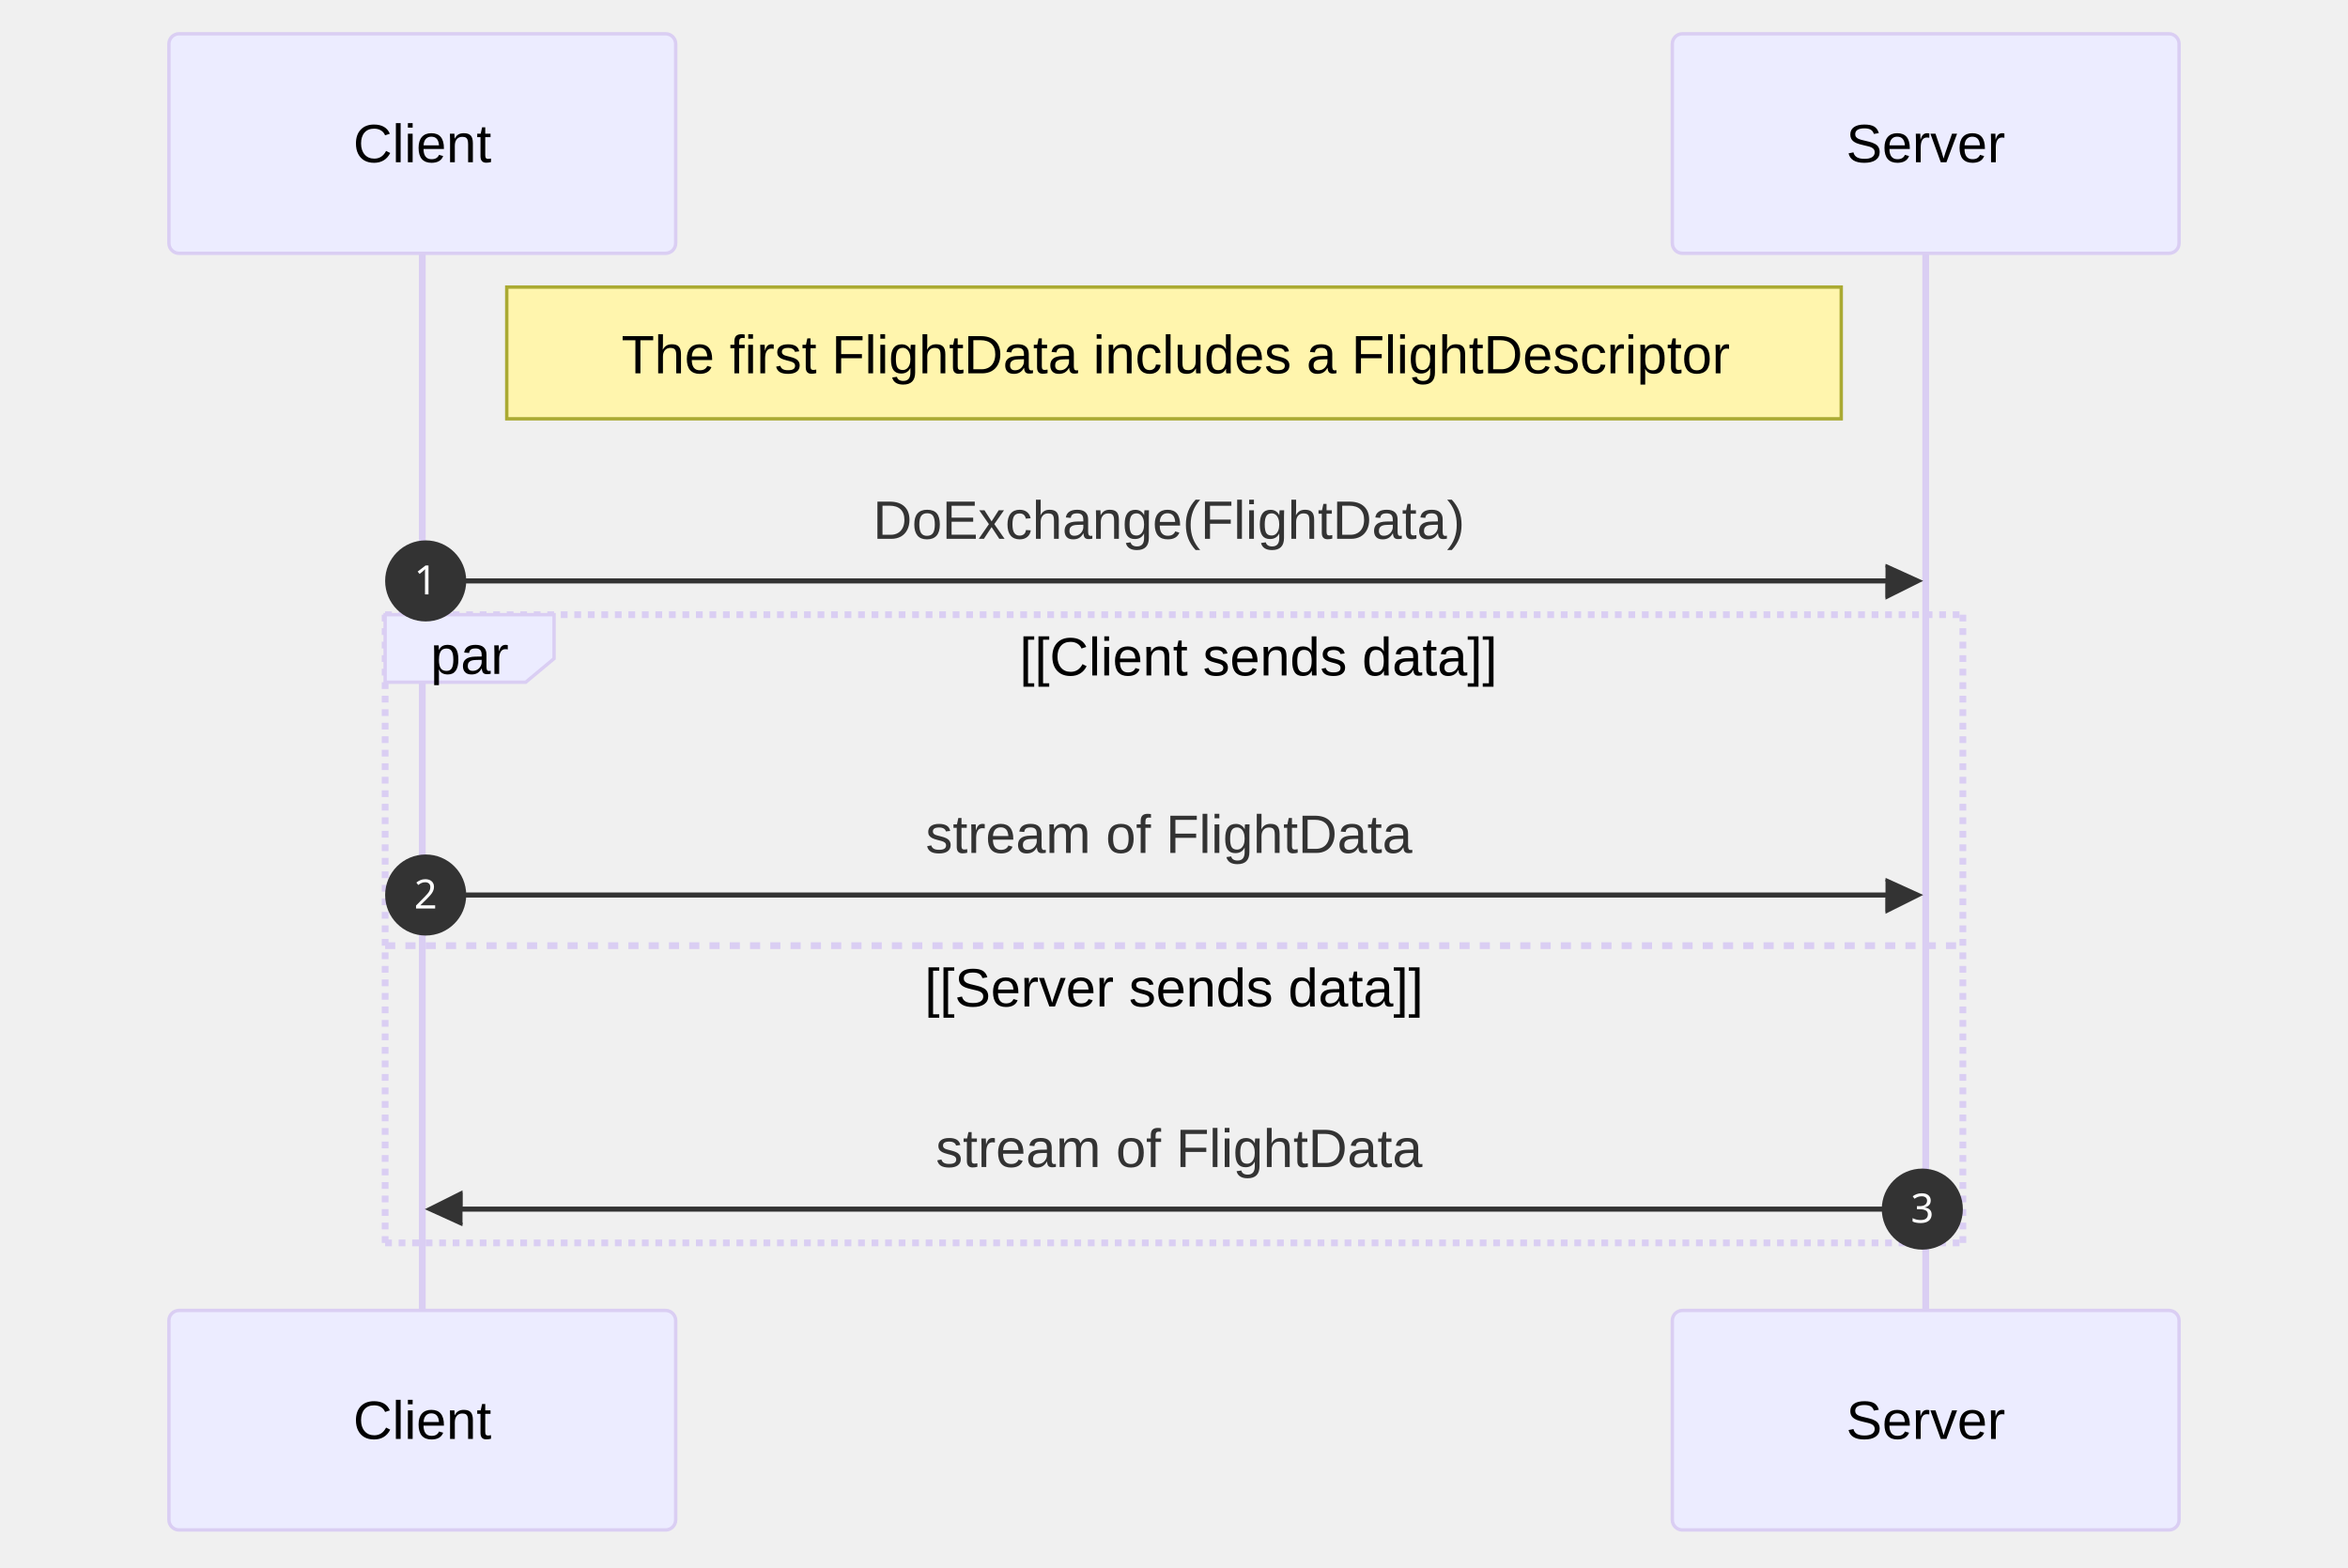
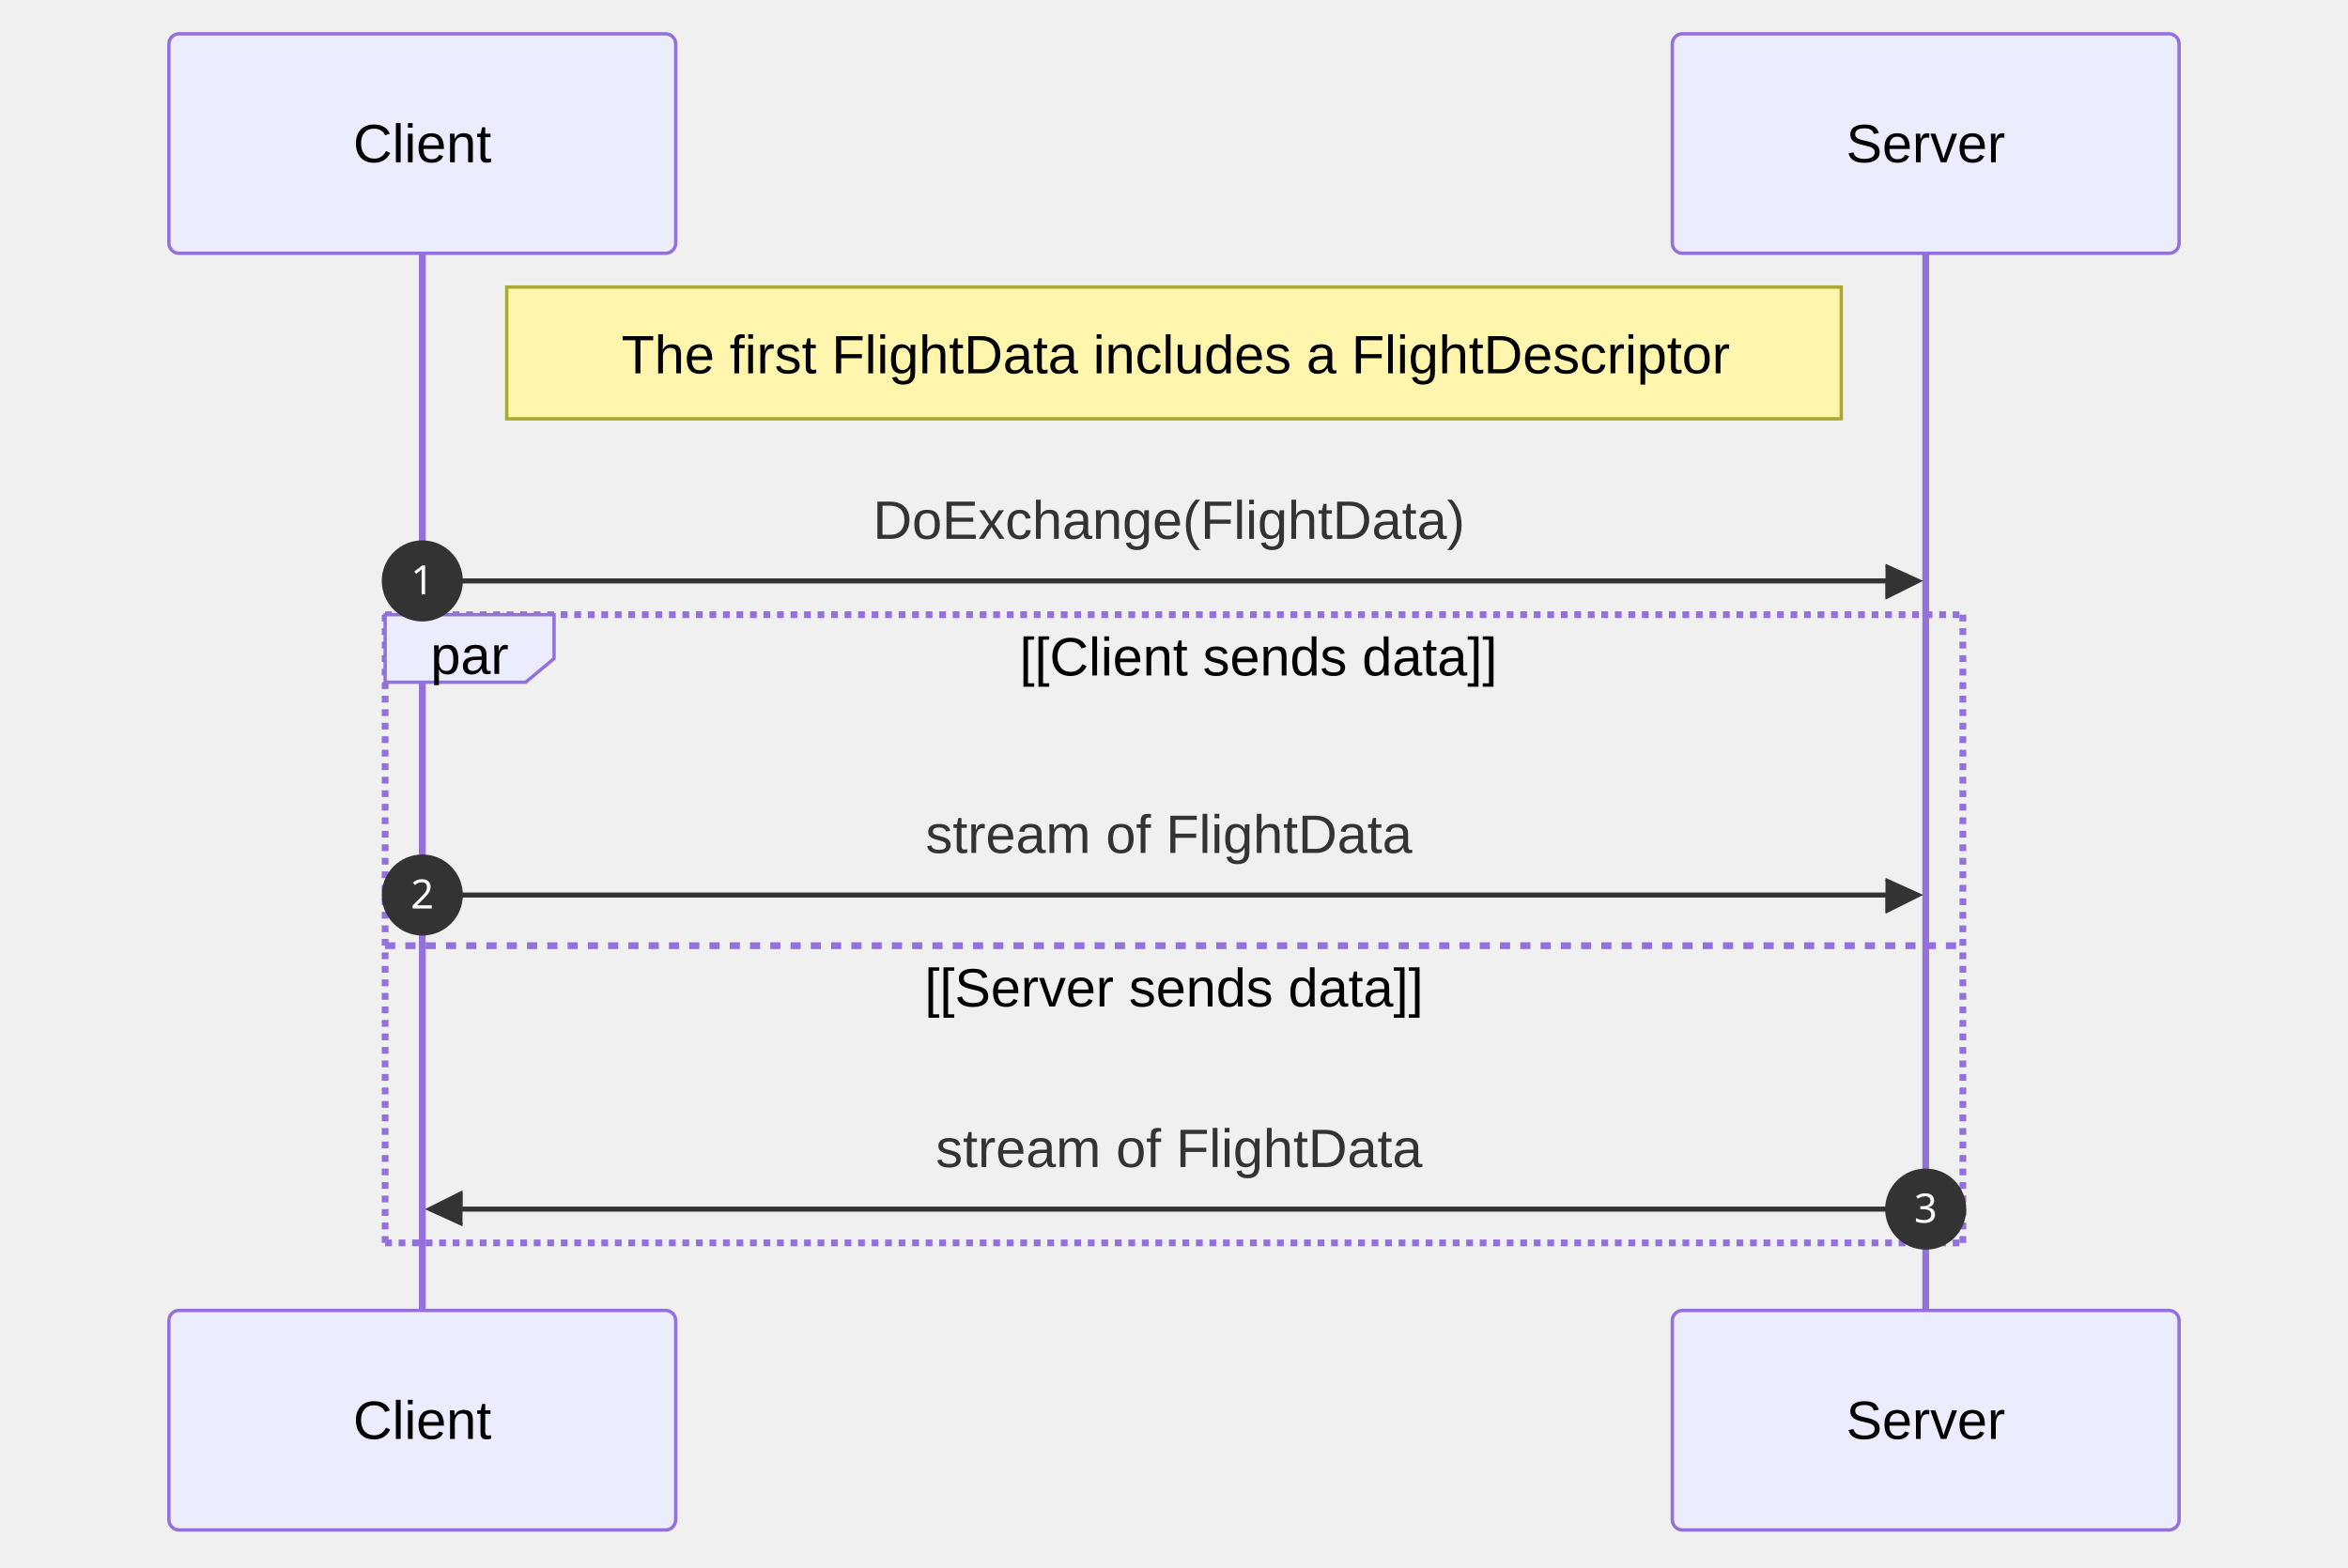
<svg xmlns="http://www.w3.org/2000/svg" id="my-svg" width="100%" style="max-width: 695px; background-color: white;" viewBox="-50 -10 695 464" role="graphics-document document" aria-roledescription="sequence">
  <g>
    <rect x="445" y="378" fill="#eaeaea" stroke="#666" width="150" height="65" name="Server" rx="3" ry="3" class="actor actor-bottom" />
    <text x="520" y="410.5" dominant-baseline="central" alignment-baseline="central" class="actor actor-box" style="text-anchor: middle; font-size: 16px; font-weight: 400;">
      <tspan x="520" dy="0">Server</tspan>
    </text>
  </g>
  <g>
    <rect x="0" y="378" fill="#eaeaea" stroke="#666" width="150" height="65" name="Client" rx="3" ry="3" class="actor actor-bottom" />
    <text x="75" y="410.5" dominant-baseline="central" alignment-baseline="central" class="actor actor-box" style="text-anchor: middle; font-size: 16px; font-weight: 400;">
      <tspan x="75" dy="0">Client</tspan>
    </text>
  </g>
  <g>
-     <line id="actor1" x1="520" y1="65" x2="520" y2="378" class="actor-line 200" stroke-width="0.5px" stroke="#999" name="Server" />
-     <g id="root-1">
+     <line id="actor1" x1="520" y1="65" x2="520" y2="378" class="actor-line 200" stroke-width="0.5px" stroke="#999" name="Server" data-et="life-line" data-id="Server" />
+     <g id="root-1" data-et="participant" data-type="participant" data-id="Server">
      <rect x="445" y="0" fill="#eaeaea" stroke="#666" width="150" height="65" name="Server" rx="3" ry="3" class="actor actor-top" />
      <text x="520" y="32.5" dominant-baseline="central" alignment-baseline="central" class="actor actor-box" style="text-anchor: middle; font-size: 16px; font-weight: 400;">
        <tspan x="520" dy="0">Server</tspan>
      </text>
    </g>
  </g>
  <g>
-     <line id="actor0" x1="75" y1="65" x2="75" y2="378" class="actor-line 200" stroke-width="0.5px" stroke="#999" name="Client" />
-     <g id="root-0">
+     <line id="actor0" x1="75" y1="65" x2="75" y2="378" class="actor-line 200" stroke-width="0.5px" stroke="#999" name="Client" data-et="life-line" data-id="Client" />
+     <g id="root-0" data-et="participant" data-type="participant" data-id="Client">
      <rect x="0" y="0" fill="#eaeaea" stroke="#666" width="150" height="65" name="Client" rx="3" ry="3" class="actor actor-top" />
      <text x="75" y="32.5" dominant-baseline="central" alignment-baseline="central" class="actor actor-box" style="text-anchor: middle; font-size: 16px; font-weight: 400;">
        <tspan x="75" dy="0">Client</tspan>
      </text>
    </g>
  </g>
-   <style>#my-svg{font-family:"trebuchet ms",verdana,arial,sans-serif;font-size:16px;fill:#333;}@keyframes edge-animation-frame{from{stroke-dashoffset:0;}}@keyframes dash{to{stroke-dashoffset:0;}}#my-svg .edge-animation-slow{stroke-dasharray:9,5!important;stroke-dashoffset:900;animation:dash 50s linear infinite;stroke-linecap:round;}#my-svg .edge-animation-fast{stroke-dasharray:9,5!important;stroke-dashoffset:900;animation:dash 20s linear infinite;stroke-linecap:round;}#my-svg .error-icon{fill:#552222;}#my-svg .error-text{fill:#552222;stroke:#552222;}#my-svg .edge-thickness-normal{stroke-width:1px;}#my-svg .edge-thickness-thick{stroke-width:3.5px;}#my-svg .edge-pattern-solid{stroke-dasharray:0;}#my-svg .edge-thickness-invisible{stroke-width:0;fill:none;}#my-svg .edge-pattern-dashed{stroke-dasharray:3;}#my-svg .edge-pattern-dotted{stroke-dasharray:2;}#my-svg .marker{fill:#333333;stroke:#333333;}#my-svg .marker.cross{stroke:#333333;}#my-svg svg{font-family:"trebuchet ms",verdana,arial,sans-serif;font-size:16px;}#my-svg p{margin:0;}#my-svg .actor{stroke:hsl(259.626, 59.777%, 87.902%);fill:#ECECFF;}#my-svg text.actor&gt;tspan{fill:black;stroke:none;}#my-svg .actor-line{stroke:hsl(259.626, 59.777%, 87.902%);}#my-svg .innerArc{stroke-width:1.5;stroke-dasharray:none;}#my-svg .messageLine0{stroke-width:1.5;stroke-dasharray:none;stroke:#333;}#my-svg .messageLine1{stroke-width:1.5;stroke-dasharray:2,2;stroke:#333;}#my-svg #arrowhead path{fill:#333;stroke:#333;}#my-svg .sequenceNumber{fill:white;}#my-svg #sequencenumber{fill:#333;}#my-svg #crosshead path{fill:#333;stroke:#333;}#my-svg .messageText{fill:#333;stroke:none;}#my-svg .labelBox{stroke:hsl(259.626, 59.777%, 87.902%);fill:#ECECFF;}#my-svg .labelText,#my-svg .labelText&gt;tspan{fill:black;stroke:none;}#my-svg .loopText,#my-svg .loopText&gt;tspan{fill:black;stroke:none;}#my-svg .loopLine{stroke-width:2px;stroke-dasharray:2,2;stroke:hsl(259.626, 59.777%, 87.902%);fill:hsl(259.626, 59.777%, 87.902%);}#my-svg .note{stroke:#aaaa33;fill:#fff5ad;}#my-svg .noteText,#my-svg .noteText&gt;tspan{fill:black;stroke:none;}#my-svg .activation0{fill:#f4f4f4;stroke:#666;}#my-svg .activation1{fill:#f4f4f4;stroke:#666;}#my-svg .activation2{fill:#f4f4f4;stroke:#666;}#my-svg .actorPopupMenu{position:absolute;}#my-svg .actorPopupMenuPanel{position:absolute;fill:#ECECFF;box-shadow:0px 8px 16px 0px rgba(0,0,0,0.2);filter:drop-shadow(3px 5px 2px rgb(0 0 0 / 0.4));}#my-svg .actor-man line{stroke:hsl(259.626, 59.777%, 87.902%);fill:#ECECFF;}#my-svg .actor-man circle,#my-svg line{stroke:hsl(259.626, 59.777%, 87.902%);fill:#ECECFF;stroke-width:2px;}#my-svg :root{--mermaid-font-family:"trebuchet ms",verdana,arial,sans-serif;}</style>
+   <style>#my-svg{font-family:"trebuchet ms",verdana,arial,sans-serif;font-size:16px;fill:#333;}@keyframes edge-animation-frame{from{stroke-dashoffset:0;}}@keyframes dash{to{stroke-dashoffset:0;}}#my-svg .edge-animation-slow{stroke-dasharray:9,5!important;stroke-dashoffset:900;animation:dash 50s linear infinite;stroke-linecap:round;}#my-svg .edge-animation-fast{stroke-dasharray:9,5!important;stroke-dashoffset:900;animation:dash 20s linear infinite;stroke-linecap:round;}#my-svg .error-icon{fill:#552222;}#my-svg .error-text{fill:#552222;stroke:#552222;}#my-svg .edge-thickness-normal{stroke-width:1px;}#my-svg .edge-thickness-thick{stroke-width:3.5px;}#my-svg .edge-pattern-solid{stroke-dasharray:0;}#my-svg .edge-thickness-invisible{stroke-width:0;fill:none;}#my-svg .edge-pattern-dashed{stroke-dasharray:3;}#my-svg .edge-pattern-dotted{stroke-dasharray:2;}#my-svg .marker{fill:#333333;stroke:#333333;}#my-svg .marker.cross{stroke:#333333;}#my-svg svg{font-family:"trebuchet ms",verdana,arial,sans-serif;font-size:16px;}#my-svg p{margin:0;}#my-svg .actor{stroke:#9370DB;fill:#ECECFF;stroke-width:1;}#my-svg rect.actor.outer-path[data-look="neo"]{filter:drop-shadow(1px 2px 2px rgba(185, 185, 185, 1));}#my-svg rect.note[data-look="neo"]{stroke:#aaaa33;fill:#fff5ad;filter:drop-shadow(1px 2px 2px rgba(185, 185, 185, 1));}#my-svg text.actor&gt;tspan{fill:black;stroke:none;}#my-svg .actor-line{stroke:#9370DB;}#my-svg .innerArc{stroke-width:1.5;stroke-dasharray:none;}#my-svg .messageLine0{stroke-width:1.5;stroke-dasharray:none;stroke:#333;}#my-svg .messageLine1{stroke-width:1.5;stroke-dasharray:2,2;stroke:#333;}#my-svg [id$="-arrowhead"] path{fill:#333;stroke:#333;}#my-svg .sequenceNumber{fill:white;}#my-svg [id$="-sequencenumber"]{fill:#333;}#my-svg [id$="-crosshead"] path{fill:#333;stroke:#333;}#my-svg .messageText{fill:#333;stroke:none;}#my-svg .labelBox{stroke:#9370DB;fill:#ECECFF;filter:none;}#my-svg .labelText,#my-svg .labelText&gt;tspan{fill:black;stroke:none;}#my-svg .loopText,#my-svg .loopText&gt;tspan{fill:black;stroke:none;}#my-svg .loopLine{stroke-width:2px;stroke-dasharray:2,2;stroke:#9370DB;fill:#9370DB;}#my-svg .note{stroke:#aaaa33;fill:#fff5ad;}#my-svg .noteText,#my-svg .noteText&gt;tspan{fill:black;stroke:none;font-weight:normal;}#my-svg .activation0{fill:#f4f4f4;stroke:#666;}#my-svg .activation1{fill:#f4f4f4;stroke:#666;}#my-svg .activation2{fill:#f4f4f4;stroke:#666;}#my-svg .actorPopupMenu{position:absolute;}#my-svg .actorPopupMenuPanel{position:absolute;fill:#ECECFF;box-shadow:0px 8px 16px 0px rgba(0,0,0,0.2);filter:drop-shadow(3px 5px 2px rgb(0 0 0 / 0.4));}#my-svg .actor-man circle,#my-svg line{fill:#ECECFF;stroke-width:2px;}#my-svg g rect.rect{filter:drop-shadow(1px 2px 2px rgba(185, 185, 185, 1));stroke:#9370DB;}#my-svg .node .neo-node{stroke:#9370DB;}#my-svg [data-look="neo"].node rect,#my-svg [data-look="neo"].cluster rect,#my-svg [data-look="neo"].node polygon{stroke:#9370DB;filter:drop-shadow(1px 2px 2px rgba(185, 185, 185, 1));}#my-svg [data-look="neo"].node path{stroke:#9370DB;stroke-width:1px;}#my-svg [data-look="neo"].node .outer-path{filter:drop-shadow(1px 2px 2px rgba(185, 185, 185, 1));}#my-svg [data-look="neo"].node .neo-line path{stroke:#9370DB;filter:none;}#my-svg [data-look="neo"].node circle{stroke:#9370DB;filter:drop-shadow(1px 2px 2px rgba(185, 185, 185, 1));}#my-svg [data-look="neo"].node circle .state-start{fill:#000000;}#my-svg [data-look="neo"].icon-shape .icon{fill:#9370DB;filter:drop-shadow(1px 2px 2px rgba(185, 185, 185, 1));}#my-svg [data-look="neo"].icon-shape .icon-neo path{stroke:#9370DB;filter:drop-shadow(1px 2px 2px rgba(185, 185, 185, 1));}#my-svg :root{--mermaid-font-family:"trebuchet ms",verdana,arial,sans-serif;}</style>
  <g />
  <defs>
-     <symbol id="computer" width="24" height="24">
+     <symbol id="my-svg-computer" width="24" height="24">
      <path transform="scale(.5)" d="M2 2v13h20v-13h-20zm18 11h-16v-9h16v9zm-10.228 6l.466-1h3.524l.467 1h-4.457zm14.228 3h-24l2-6h2.104l-1.33 4h18.45l-1.297-4h2.073l2 6zm-5-10h-14v-7h14v7z" />
    </symbol>
  </defs>
  <defs>
-     <symbol id="database" fill-rule="evenodd" clip-rule="evenodd">
+     <symbol id="my-svg-database" fill-rule="evenodd" clip-rule="evenodd">
      <path transform="scale(.5)" d="M12.258.001l.256.004.255.005.253.008.251.01.249.012.247.015.246.016.242.019.241.02.239.023.236.024.233.027.231.028.229.031.225.032.223.034.22.036.217.038.214.04.211.041.208.043.205.045.201.046.198.048.194.05.191.051.187.053.183.054.18.056.175.057.172.059.168.06.163.061.16.063.155.064.15.066.074.033.073.033.071.034.07.034.069.035.068.035.067.035.066.035.064.036.064.036.062.036.06.036.06.037.058.037.058.037.055.038.055.038.053.038.052.038.051.039.05.039.048.039.047.039.045.04.044.04.043.04.041.04.04.041.039.041.037.041.036.041.034.041.033.042.032.042.03.042.029.042.027.042.026.043.024.043.023.043.021.043.02.043.018.044.017.043.015.044.013.044.012.044.011.045.009.044.007.045.006.045.004.045.002.045.001.045v17l-.001.045-.002.045-.004.045-.006.045-.007.045-.009.044-.011.045-.012.044-.013.044-.015.044-.017.043-.018.044-.02.043-.021.043-.023.043-.024.043-.026.043-.027.042-.029.042-.03.042-.032.042-.033.042-.034.041-.036.041-.037.041-.039.041-.04.041-.041.04-.043.04-.044.04-.045.04-.047.039-.048.039-.05.039-.051.039-.052.038-.053.038-.055.038-.055.038-.058.037-.058.037-.06.037-.06.036-.062.036-.064.036-.064.036-.066.035-.067.035-.068.035-.069.035-.07.034-.071.034-.073.033-.074.033-.15.066-.155.064-.16.063-.163.061-.168.06-.172.059-.175.057-.18.056-.183.054-.187.053-.191.051-.194.05-.198.048-.201.046-.205.045-.208.043-.211.041-.214.04-.217.038-.22.036-.223.034-.225.032-.229.031-.231.028-.233.027-.236.024-.239.023-.241.02-.242.019-.246.016-.247.015-.249.012-.251.01-.253.008-.255.005-.256.004-.258.001-.258-.001-.256-.004-.255-.005-.253-.008-.251-.01-.249-.012-.247-.015-.245-.016-.243-.019-.241-.02-.238-.023-.236-.024-.234-.027-.231-.028-.228-.031-.226-.032-.223-.034-.22-.036-.217-.038-.214-.04-.211-.041-.208-.043-.204-.045-.201-.046-.198-.048-.195-.05-.19-.051-.187-.053-.184-.054-.179-.056-.176-.057-.172-.059-.167-.06-.164-.061-.159-.063-.155-.064-.151-.066-.074-.033-.072-.033-.072-.034-.07-.034-.069-.035-.068-.035-.067-.035-.066-.035-.064-.036-.063-.036-.062-.036-.061-.036-.06-.037-.058-.037-.057-.037-.056-.038-.055-.038-.053-.038-.052-.038-.051-.039-.049-.039-.049-.039-.046-.039-.046-.04-.044-.04-.043-.04-.041-.04-.04-.041-.039-.041-.037-.041-.036-.041-.034-.041-.033-.042-.032-.042-.03-.042-.029-.042-.027-.042-.026-.043-.024-.043-.023-.043-.021-.043-.02-.043-.018-.044-.017-.043-.015-.044-.013-.044-.012-.044-.011-.045-.009-.044-.007-.045-.006-.045-.004-.045-.002-.045-.001-.045v-17l.001-.045.002-.045.004-.045.006-.045.007-.045.009-.044.011-.045.012-.044.013-.044.015-.044.017-.043.018-.044.02-.043.021-.043.023-.043.024-.043.026-.043.027-.042.029-.042.03-.042.032-.042.033-.042.034-.041.036-.041.037-.041.039-.041.04-.041.041-.04.043-.04.044-.04.046-.04.046-.039.049-.039.049-.039.051-.039.052-.038.053-.038.055-.038.056-.038.057-.037.058-.037.06-.037.061-.036.062-.036.063-.036.064-.036.066-.035.067-.035.068-.035.069-.035.07-.034.072-.034.072-.033.074-.033.151-.066.155-.064.159-.063.164-.061.167-.06.172-.059.176-.057.179-.056.184-.054.187-.053.19-.051.195-.05.198-.048.201-.046.204-.045.208-.043.211-.041.214-.04.217-.038.22-.036.223-.034.226-.032.228-.031.231-.028.234-.027.236-.024.238-.023.241-.02.243-.019.245-.016.247-.015.249-.012.251-.01.253-.008.255-.005.256-.004.258-.001.258.001zm-9.258 20.499v.01l.001.021.003.021.004.022.005.021.006.022.007.022.009.023.01.022.011.023.012.023.013.023.015.023.016.024.017.023.018.024.019.024.021.024.022.025.023.024.024.025.052.049.056.05.061.051.066.051.07.051.075.051.079.052.084.052.088.052.092.052.097.052.102.051.105.052.11.052.114.051.119.051.123.051.127.05.131.05.135.05.139.048.144.049.147.047.152.047.155.047.16.045.163.045.167.043.171.043.176.041.178.041.183.039.187.039.19.037.194.035.197.035.202.033.204.031.209.03.212.029.216.027.219.025.222.024.226.021.23.02.233.018.236.016.24.015.243.012.246.01.249.008.253.005.256.004.259.001.26-.001.257-.004.254-.005.25-.008.247-.011.244-.012.241-.014.237-.016.233-.018.231-.021.226-.021.224-.024.22-.026.216-.027.212-.028.21-.031.205-.031.202-.034.198-.034.194-.036.191-.037.187-.039.183-.04.179-.04.175-.042.172-.043.168-.044.163-.045.16-.046.155-.046.152-.047.148-.048.143-.049.139-.049.136-.05.131-.05.126-.05.123-.051.118-.052.114-.051.11-.052.106-.052.101-.052.096-.052.092-.052.088-.053.083-.051.079-.052.074-.052.07-.051.065-.051.06-.051.056-.05.051-.05.023-.024.023-.025.021-.024.02-.024.019-.024.018-.024.017-.024.015-.023.014-.024.013-.023.012-.023.01-.023.01-.022.008-.022.006-.022.006-.022.004-.022.004-.021.001-.021.001-.021v-4.127l-.077.055-.08.053-.083.054-.085.053-.087.052-.09.052-.093.051-.095.05-.097.05-.1.049-.102.049-.105.048-.106.047-.109.047-.111.046-.114.045-.115.045-.118.044-.12.043-.122.042-.124.042-.126.041-.128.04-.13.04-.132.038-.134.038-.135.037-.138.037-.139.035-.142.035-.143.034-.144.033-.147.032-.148.031-.15.03-.151.03-.153.029-.154.027-.156.027-.158.026-.159.025-.161.024-.162.023-.163.022-.165.021-.166.02-.167.019-.169.018-.169.017-.171.016-.173.015-.173.014-.175.013-.175.012-.177.011-.178.01-.179.008-.179.008-.181.006-.182.005-.182.004-.184.003-.184.002h-.37l-.184-.002-.184-.003-.182-.004-.182-.005-.181-.006-.179-.008-.179-.008-.178-.01-.176-.011-.176-.012-.175-.013-.173-.014-.172-.015-.171-.016-.17-.017-.169-.018-.167-.019-.166-.02-.165-.021-.163-.022-.162-.023-.161-.024-.159-.025-.157-.026-.156-.027-.155-.027-.153-.029-.151-.03-.15-.03-.148-.031-.146-.032-.145-.033-.143-.034-.141-.035-.14-.035-.137-.037-.136-.037-.134-.038-.132-.038-.13-.04-.128-.04-.126-.041-.124-.042-.122-.042-.12-.044-.117-.043-.116-.045-.113-.045-.112-.046-.109-.047-.106-.047-.105-.048-.102-.049-.1-.049-.097-.05-.095-.05-.093-.052-.09-.051-.087-.052-.085-.053-.083-.054-.08-.054-.077-.054v4.127zm0-5.654v.011l.001.021.003.021.004.021.005.022.006.022.007.022.009.022.01.022.011.023.012.023.013.023.015.024.016.023.017.024.018.024.019.024.021.024.022.024.023.025.024.024.052.05.056.05.061.05.066.051.07.051.075.052.079.051.084.052.088.052.092.052.097.052.102.052.105.052.11.051.114.051.119.052.123.05.127.051.131.05.135.049.139.049.144.048.147.048.152.047.155.046.16.045.163.045.167.044.171.042.176.042.178.04.183.04.187.038.19.037.194.036.197.034.202.033.204.032.209.03.212.028.216.027.219.025.222.024.226.022.23.02.233.018.236.016.24.014.243.012.246.01.249.008.253.006.256.003.259.001.26-.001.257-.003.254-.006.25-.008.247-.01.244-.012.241-.015.237-.016.233-.018.231-.02.226-.022.224-.024.22-.025.216-.027.212-.029.21-.03.205-.032.202-.033.198-.035.194-.036.191-.037.187-.039.183-.039.179-.041.175-.042.172-.043.168-.044.163-.045.16-.045.155-.047.152-.047.148-.048.143-.048.139-.05.136-.049.131-.05.126-.051.123-.051.118-.051.114-.052.11-.052.106-.052.101-.052.096-.052.092-.052.088-.052.083-.052.079-.052.074-.051.07-.052.065-.051.06-.05.056-.051.051-.049.023-.025.023-.024.021-.025.02-.024.019-.024.018-.024.017-.024.015-.023.014-.023.013-.024.012-.022.01-.023.01-.023.008-.022.006-.022.006-.022.004-.021.004-.022.001-.021.001-.021v-4.139l-.077.054-.08.054-.083.054-.085.052-.087.053-.09.051-.093.051-.095.051-.097.05-.1.049-.102.049-.105.048-.106.047-.109.047-.111.046-.114.045-.115.044-.118.044-.12.044-.122.042-.124.042-.126.041-.128.04-.13.039-.132.039-.134.038-.135.037-.138.036-.139.036-.142.035-.143.033-.144.033-.147.033-.148.031-.15.03-.151.03-.153.028-.154.028-.156.027-.158.026-.159.025-.161.024-.162.023-.163.022-.165.021-.166.02-.167.019-.169.018-.169.017-.171.016-.173.015-.173.014-.175.013-.175.012-.177.011-.178.009-.179.009-.179.007-.181.007-.182.005-.182.004-.184.003-.184.002h-.37l-.184-.002-.184-.003-.182-.004-.182-.005-.181-.007-.179-.007-.179-.009-.178-.009-.176-.011-.176-.012-.175-.013-.173-.014-.172-.015-.171-.016-.17-.017-.169-.018-.167-.019-.166-.02-.165-.021-.163-.022-.162-.023-.161-.024-.159-.025-.157-.026-.156-.027-.155-.028-.153-.028-.151-.03-.15-.03-.148-.031-.146-.033-.145-.033-.143-.033-.141-.035-.14-.036-.137-.036-.136-.037-.134-.038-.132-.039-.13-.039-.128-.04-.126-.041-.124-.042-.122-.043-.12-.043-.117-.044-.116-.044-.113-.046-.112-.046-.109-.046-.106-.047-.105-.048-.102-.049-.1-.049-.097-.05-.095-.051-.093-.051-.09-.051-.087-.053-.085-.052-.083-.054-.08-.054-.077-.054v4.139zm0-5.666v.011l.001.02.003.022.004.021.005.022.006.021.007.022.009.023.01.022.011.023.012.023.013.023.015.023.016.024.017.024.018.023.019.024.021.025.022.024.023.024.024.025.052.05.056.05.061.05.066.051.07.051.075.052.079.051.084.052.088.052.092.052.097.052.102.052.105.051.11.052.114.051.119.051.123.051.127.05.131.05.135.05.139.049.144.048.147.048.152.047.155.046.16.045.163.045.167.043.171.043.176.042.178.04.183.04.187.038.19.037.194.036.197.034.202.033.204.032.209.03.212.028.216.027.219.025.222.024.226.021.23.02.233.018.236.017.24.014.243.012.246.01.249.008.253.006.256.003.259.001.26-.001.257-.003.254-.006.25-.008.247-.01.244-.013.241-.014.237-.016.233-.018.231-.02.226-.022.224-.024.22-.025.216-.027.212-.029.21-.03.205-.032.202-.033.198-.035.194-.036.191-.037.187-.039.183-.039.179-.041.175-.042.172-.043.168-.044.163-.045.16-.045.155-.047.152-.047.148-.048.143-.049.139-.049.136-.049.131-.051.126-.05.123-.051.118-.052.114-.051.11-.052.106-.052.101-.052.096-.052.092-.052.088-.052.083-.052.079-.052.074-.052.07-.051.065-.051.06-.051.056-.05.051-.049.023-.025.023-.025.021-.024.02-.024.019-.024.018-.024.017-.024.015-.023.014-.024.013-.023.012-.023.01-.022.01-.023.008-.022.006-.022.006-.022.004-.022.004-.021.001-.021.001-.021v-4.153l-.077.054-.08.054-.083.053-.085.053-.087.053-.09.051-.093.051-.095.051-.097.05-.1.049-.102.048-.105.048-.106.048-.109.046-.111.046-.114.046-.115.044-.118.044-.12.043-.122.043-.124.042-.126.041-.128.04-.13.039-.132.039-.134.038-.135.037-.138.036-.139.036-.142.034-.143.034-.144.033-.147.032-.148.032-.15.03-.151.03-.153.028-.154.028-.156.027-.158.026-.159.024-.161.024-.162.023-.163.023-.165.021-.166.02-.167.019-.169.018-.169.017-.171.016-.173.015-.173.014-.175.013-.175.012-.177.01-.178.01-.179.009-.179.007-.181.006-.182.006-.182.004-.184.003-.184.001-.185.001-.185-.001-.184-.001-.184-.003-.182-.004-.182-.006-.181-.006-.179-.007-.179-.009-.178-.01-.176-.01-.176-.012-.175-.013-.173-.014-.172-.015-.171-.016-.17-.017-.169-.018-.167-.019-.166-.02-.165-.021-.163-.023-.162-.023-.161-.024-.159-.024-.157-.026-.156-.027-.155-.028-.153-.028-.151-.03-.15-.03-.148-.032-.146-.032-.145-.033-.143-.034-.141-.034-.14-.036-.137-.036-.136-.037-.134-.038-.132-.039-.13-.039-.128-.041-.126-.041-.124-.041-.122-.043-.12-.043-.117-.044-.116-.044-.113-.046-.112-.046-.109-.046-.106-.048-.105-.048-.102-.048-.1-.05-.097-.049-.095-.051-.093-.051-.09-.052-.087-.052-.085-.053-.083-.053-.08-.054-.077-.054v4.153zm8.74-8.179l-.257.004-.254.005-.25.008-.247.011-.244.012-.241.014-.237.016-.233.018-.231.021-.226.022-.224.023-.22.026-.216.027-.212.028-.21.031-.205.032-.202.033-.198.034-.194.036-.191.038-.187.038-.183.04-.179.041-.175.042-.172.043-.168.043-.163.045-.16.046-.155.046-.152.048-.148.048-.143.048-.139.049-.136.05-.131.05-.126.051-.123.051-.118.051-.114.052-.11.052-.106.052-.101.052-.096.052-.092.052-.088.052-.083.052-.079.052-.074.051-.07.052-.065.051-.06.05-.056.05-.051.05-.023.025-.023.024-.021.024-.02.025-.019.024-.018.024-.017.023-.015.024-.014.023-.013.023-.012.023-.01.023-.01.022-.008.022-.006.023-.006.021-.004.022-.004.021-.001.021-.001.021.001.021.001.021.004.021.004.022.006.021.006.023.008.022.01.022.01.023.012.023.013.023.014.023.015.024.017.023.018.024.019.024.02.025.021.024.023.024.023.025.051.05.056.05.06.05.065.051.07.052.074.051.079.052.083.052.088.052.092.052.096.052.101.052.106.052.11.052.114.052.118.051.123.051.126.051.131.05.136.05.139.049.143.048.148.048.152.048.155.046.16.046.163.045.168.043.172.043.175.042.179.041.183.04.187.038.191.038.194.036.198.034.202.033.205.032.21.031.212.028.216.027.22.026.224.023.226.022.231.021.233.018.237.016.241.014.244.012.247.011.25.008.254.005.257.004.26.001.26-.001.257-.004.254-.005.25-.008.247-.011.244-.012.241-.014.237-.016.233-.018.231-.021.226-.022.224-.023.22-.026.216-.027.212-.028.21-.031.205-.032.202-.033.198-.034.194-.036.191-.038.187-.038.183-.04.179-.041.175-.042.172-.043.168-.043.163-.045.16-.046.155-.046.152-.048.148-.048.143-.048.139-.049.136-.05.131-.05.126-.051.123-.051.118-.051.114-.052.11-.052.106-.052.101-.052.096-.052.092-.052.088-.052.083-.052.079-.052.074-.051.07-.052.065-.051.06-.05.056-.05.051-.05.023-.025.023-.024.021-.024.02-.025.019-.024.018-.024.017-.023.015-.024.014-.023.013-.023.012-.023.01-.023.01-.022.008-.022.006-.023.006-.021.004-.022.004-.021.001-.021.001-.021-.001-.021-.001-.021-.004-.021-.004-.022-.006-.021-.006-.023-.008-.022-.01-.022-.01-.023-.012-.023-.013-.023-.014-.023-.015-.024-.017-.023-.018-.024-.019-.024-.02-.025-.021-.024-.023-.024-.023-.025-.051-.05-.056-.05-.06-.05-.065-.051-.07-.052-.074-.051-.079-.052-.083-.052-.088-.052-.092-.052-.096-.052-.101-.052-.106-.052-.11-.052-.114-.052-.118-.051-.123-.051-.126-.051-.131-.05-.136-.05-.139-.049-.143-.048-.148-.048-.152-.048-.155-.046-.16-.046-.163-.045-.168-.043-.172-.043-.175-.042-.179-.041-.183-.04-.187-.038-.191-.038-.194-.036-.198-.034-.202-.033-.205-.032-.21-.031-.212-.028-.216-.027-.22-.026-.224-.023-.226-.022-.231-.021-.233-.018-.237-.016-.241-.014-.244-.012-.247-.011-.25-.008-.254-.005-.257-.004-.26-.001-.26.001z" />
    </symbol>
  </defs>
  <defs>
-     <symbol id="clock" width="24" height="24">
+     <symbol id="my-svg-clock" width="24" height="24">
      <path transform="scale(.5)" d="M12 2c5.514 0 10 4.486 10 10s-4.486 10-10 10-10-4.486-10-10 4.486-10 10-10zm0-2c-6.627 0-12 5.373-12 12s5.373 12 12 12 12-5.373 12-12-5.373-12-12-12zm5.848 12.459c.202.038.202.333.001.372-1.907.361-6.045 1.111-6.547 1.111-.719 0-1.301-.582-1.301-1.301 0-.512.77-5.447 1.125-7.445.034-.192.312-.181.343.014l.985 6.238 5.394 1.011z" />
    </symbol>
  </defs>
  <defs>
-     <marker id="arrowhead" refX="7.9" refY="5" markerUnits="userSpaceOnUse" markerWidth="12" markerHeight="12" orient="auto-start-reverse">
+     <marker id="my-svg-arrowhead" refX="7.9" refY="5" markerUnits="userSpaceOnUse" markerWidth="12" markerHeight="12" orient="auto-start-reverse">
      <path d="M -1 0 L 10 5 L 0 10 z" />
    </marker>
  </defs>
  <defs>
-     <marker id="crosshead" markerWidth="15" markerHeight="8" orient="auto" refX="4" refY="4.5">
+     <marker id="my-svg-crosshead" markerWidth="15" markerHeight="8" orient="auto" refX="4" refY="4.5">
      <path fill="none" stroke="#000000" stroke-width="1pt" d="M 1,2 L 6,7 M 6,2 L 1,7" style="stroke-dasharray: 0, 0;" />
    </marker>
  </defs>
  <defs>
-     <marker id="filled-head" refX="15.5" refY="7" markerWidth="20" markerHeight="28" orient="auto">
+     <marker id="my-svg-filled-head" refX="15.5" refY="7" markerWidth="20" markerHeight="28" orient="auto">
      <path d="M 18,7 L9,13 L14,7 L9,1 Z" />
    </marker>
  </defs>
  <defs>
-     <marker id="sequencenumber" refX="15" refY="15" markerWidth="60" markerHeight="40" orient="auto">
+     <marker id="my-svg-sequencenumber" refX="15" refY="15" markerWidth="60" markerHeight="40" orient="auto">
      <circle cx="15" cy="15" r="6" />
    </marker>
  </defs>
-   <g>
+   <defs>
+     <marker id="my-svg-solidTopArrowHead" refX="7.9" refY="7.25" markerUnits="userSpaceOnUse" markerWidth="12" markerHeight="12" orient="auto-start-reverse">
+       <path d="M 0 0 L 10 8 L 0 8 z" />
+     </marker>
+   </defs>
+   <defs>
+     <marker id="my-svg-solidBottomArrowHead" refX="7.9" refY="0.75" markerUnits="userSpaceOnUse" markerWidth="12" markerHeight="12" orient="auto-start-reverse">
+       <path d="M 0 0 L 10 0 L 0 8 z" />
+     </marker>
+   </defs>
+   <defs>
+     <marker id="my-svg-stickTopArrowHead" refX="7.5" refY="7" markerUnits="userSpaceOnUse" markerWidth="12" markerHeight="12" orient="auto-start-reverse">
+       <path d="M 0 0 L 7 7" stroke="black" stroke-width="1.5" fill="none" />
+     </marker>
+   </defs>
+   <defs>
+     <marker id="my-svg-stickBottomArrowHead" refX="7.5" refY="0" markerUnits="userSpaceOnUse" markerWidth="12" markerHeight="12" orient="auto-start-reverse">
+       <path d="M 0 7 L 7 0" stroke="black" stroke-width="1.5" fill="none" />
+     </marker>
+   </defs>
+   <g data-et="note" data-id="i1">
    <rect x="100" y="75" fill="#EDF2AE" stroke="#666" width="395" height="39" class="note" />
    <text x="298" y="80" text-anchor="middle" dominant-baseline="middle" alignment-baseline="middle" class="noteText" dy="1em" style="font-size: 16px; font-weight: 400;">
      <tspan x="298">The first FlightData includes a FlightDescriptor</tspan>
    </text>
  </g>
-   <g>
+   <g data-et="control-structure" data-id="i7">
    <line x1="64" y1="172" x2="531" y2="172" class="loopLine" />
    <line x1="531" y1="172" x2="531" y2="358" class="loopLine" />
    <line x1="64" y1="358" x2="531" y2="358" class="loopLine" />
    <line x1="64" y1="172" x2="64" y2="358" class="loopLine" />
    <line x1="64" y1="270" x2="531" y2="270" class="loopLine" style="stroke-dasharray: 3, 3;" />
    <polygon points="64,172 114,172 114,185 105.6,192 64,192" class="labelBox" />
    <text x="89" y="185" text-anchor="middle" dominant-baseline="middle" alignment-baseline="middle" class="labelText" style="font-size: 16px; font-weight: 400;">par</text>
    <text x="322.5" y="190" text-anchor="middle" class="loopText" style="font-size: 16px; font-weight: 400;">
      <tspan x="322.5">[[Client sends data]]</tspan>
    </text>
    <text x="297.5" y="288" text-anchor="middle" class="loopText" style="font-size: 16px; font-weight: 400;">[[Server sends data]]</text>
  </g>
  <text x="296" y="129" text-anchor="middle" dominant-baseline="middle" alignment-baseline="middle" class="messageText" dy="1em" style="font-size: 16px; font-weight: 400;">DoExchange(FlightData)</text>
-   <line x1="76" y1="162" x2="516" y2="162" class="messageLine0" stroke-width="2" stroke="none" marker-end="url(#arrowhead)" style="fill: none;" />
-   <line x1="76" y1="162" x2="76" y2="162" stroke-width="0" marker-start="url(#sequencenumber)" />
-   <text x="76" y="166" font-family="sans-serif" font-size="12px" text-anchor="middle" class="sequenceNumber">1</text>
+   <line x1="82" y1="162" x2="516" y2="162" class="messageLine0" data-et="message" data-id="i2" data-from="Client" data-to="Server" stroke-width="2" stroke="none" marker-end="url(#my-svg-arrowhead)" style="fill: none;" />
+   <line x1="75" y1="162" x2="75" y2="162" stroke-width="0" marker-start="url(#my-svg-sequencenumber)" />
+   <text x="75" y="166" font-family="sans-serif" font-size="12px" text-anchor="middle" class="sequenceNumber">1</text>
  <text x="296" y="222" text-anchor="middle" dominant-baseline="middle" alignment-baseline="middle" class="messageText" dy="1em" style="font-size: 16px; font-weight: 400;">stream of FlightData</text>
-   <line x1="76" y1="255" x2="516" y2="255" class="messageLine0" stroke-width="2" stroke="none" marker-end="url(#arrowhead)" style="fill: none;" />
-   <line x1="76" y1="255" x2="76" y2="255" stroke-width="0" marker-start="url(#sequencenumber)" />
-   <text x="76" y="259" font-family="sans-serif" font-size="12px" text-anchor="middle" class="sequenceNumber">2</text>
+   <line x1="82" y1="255" x2="516" y2="255" class="messageLine0" data-et="message" data-id="i4" data-from="Client" data-to="Server" stroke-width="2" stroke="none" marker-end="url(#my-svg-arrowhead)" style="fill: none;" />
+   <line x1="75" y1="255" x2="75" y2="255" stroke-width="0" marker-start="url(#my-svg-sequencenumber)" />
+   <text x="75" y="259" font-family="sans-serif" font-size="12px" text-anchor="middle" class="sequenceNumber">2</text>
  <text x="299" y="315" text-anchor="middle" dominant-baseline="middle" alignment-baseline="middle" class="messageText" dy="1em" style="font-size: 16px; font-weight: 400;">stream of FlightData</text>
-   <line x1="519" y1="348" x2="79" y2="348" class="messageLine0" stroke-width="2" stroke="none" marker-end="url(#arrowhead)" style="fill: none;" />
-   <line x1="519" y1="348" x2="519" y2="348" stroke-width="0" marker-start="url(#sequencenumber)" />
-   <text x="519" y="352" font-family="sans-serif" font-size="12px" text-anchor="middle" class="sequenceNumber">3</text>
+   <line x1="525" y1="348" x2="79" y2="348" class="messageLine0" data-et="message" data-id="i6" data-from="Server" data-to="Client" stroke-width="2" stroke="none" marker-end="url(#my-svg-arrowhead)" style="fill: none;" />
+   <line x1="520" y1="348" x2="520" y2="348" stroke-width="0" marker-start="url(#my-svg-sequencenumber)" />
+   <text x="520" y="352" font-family="sans-serif" font-size="12px" text-anchor="middle" class="sequenceNumber">3</text>
</svg>
